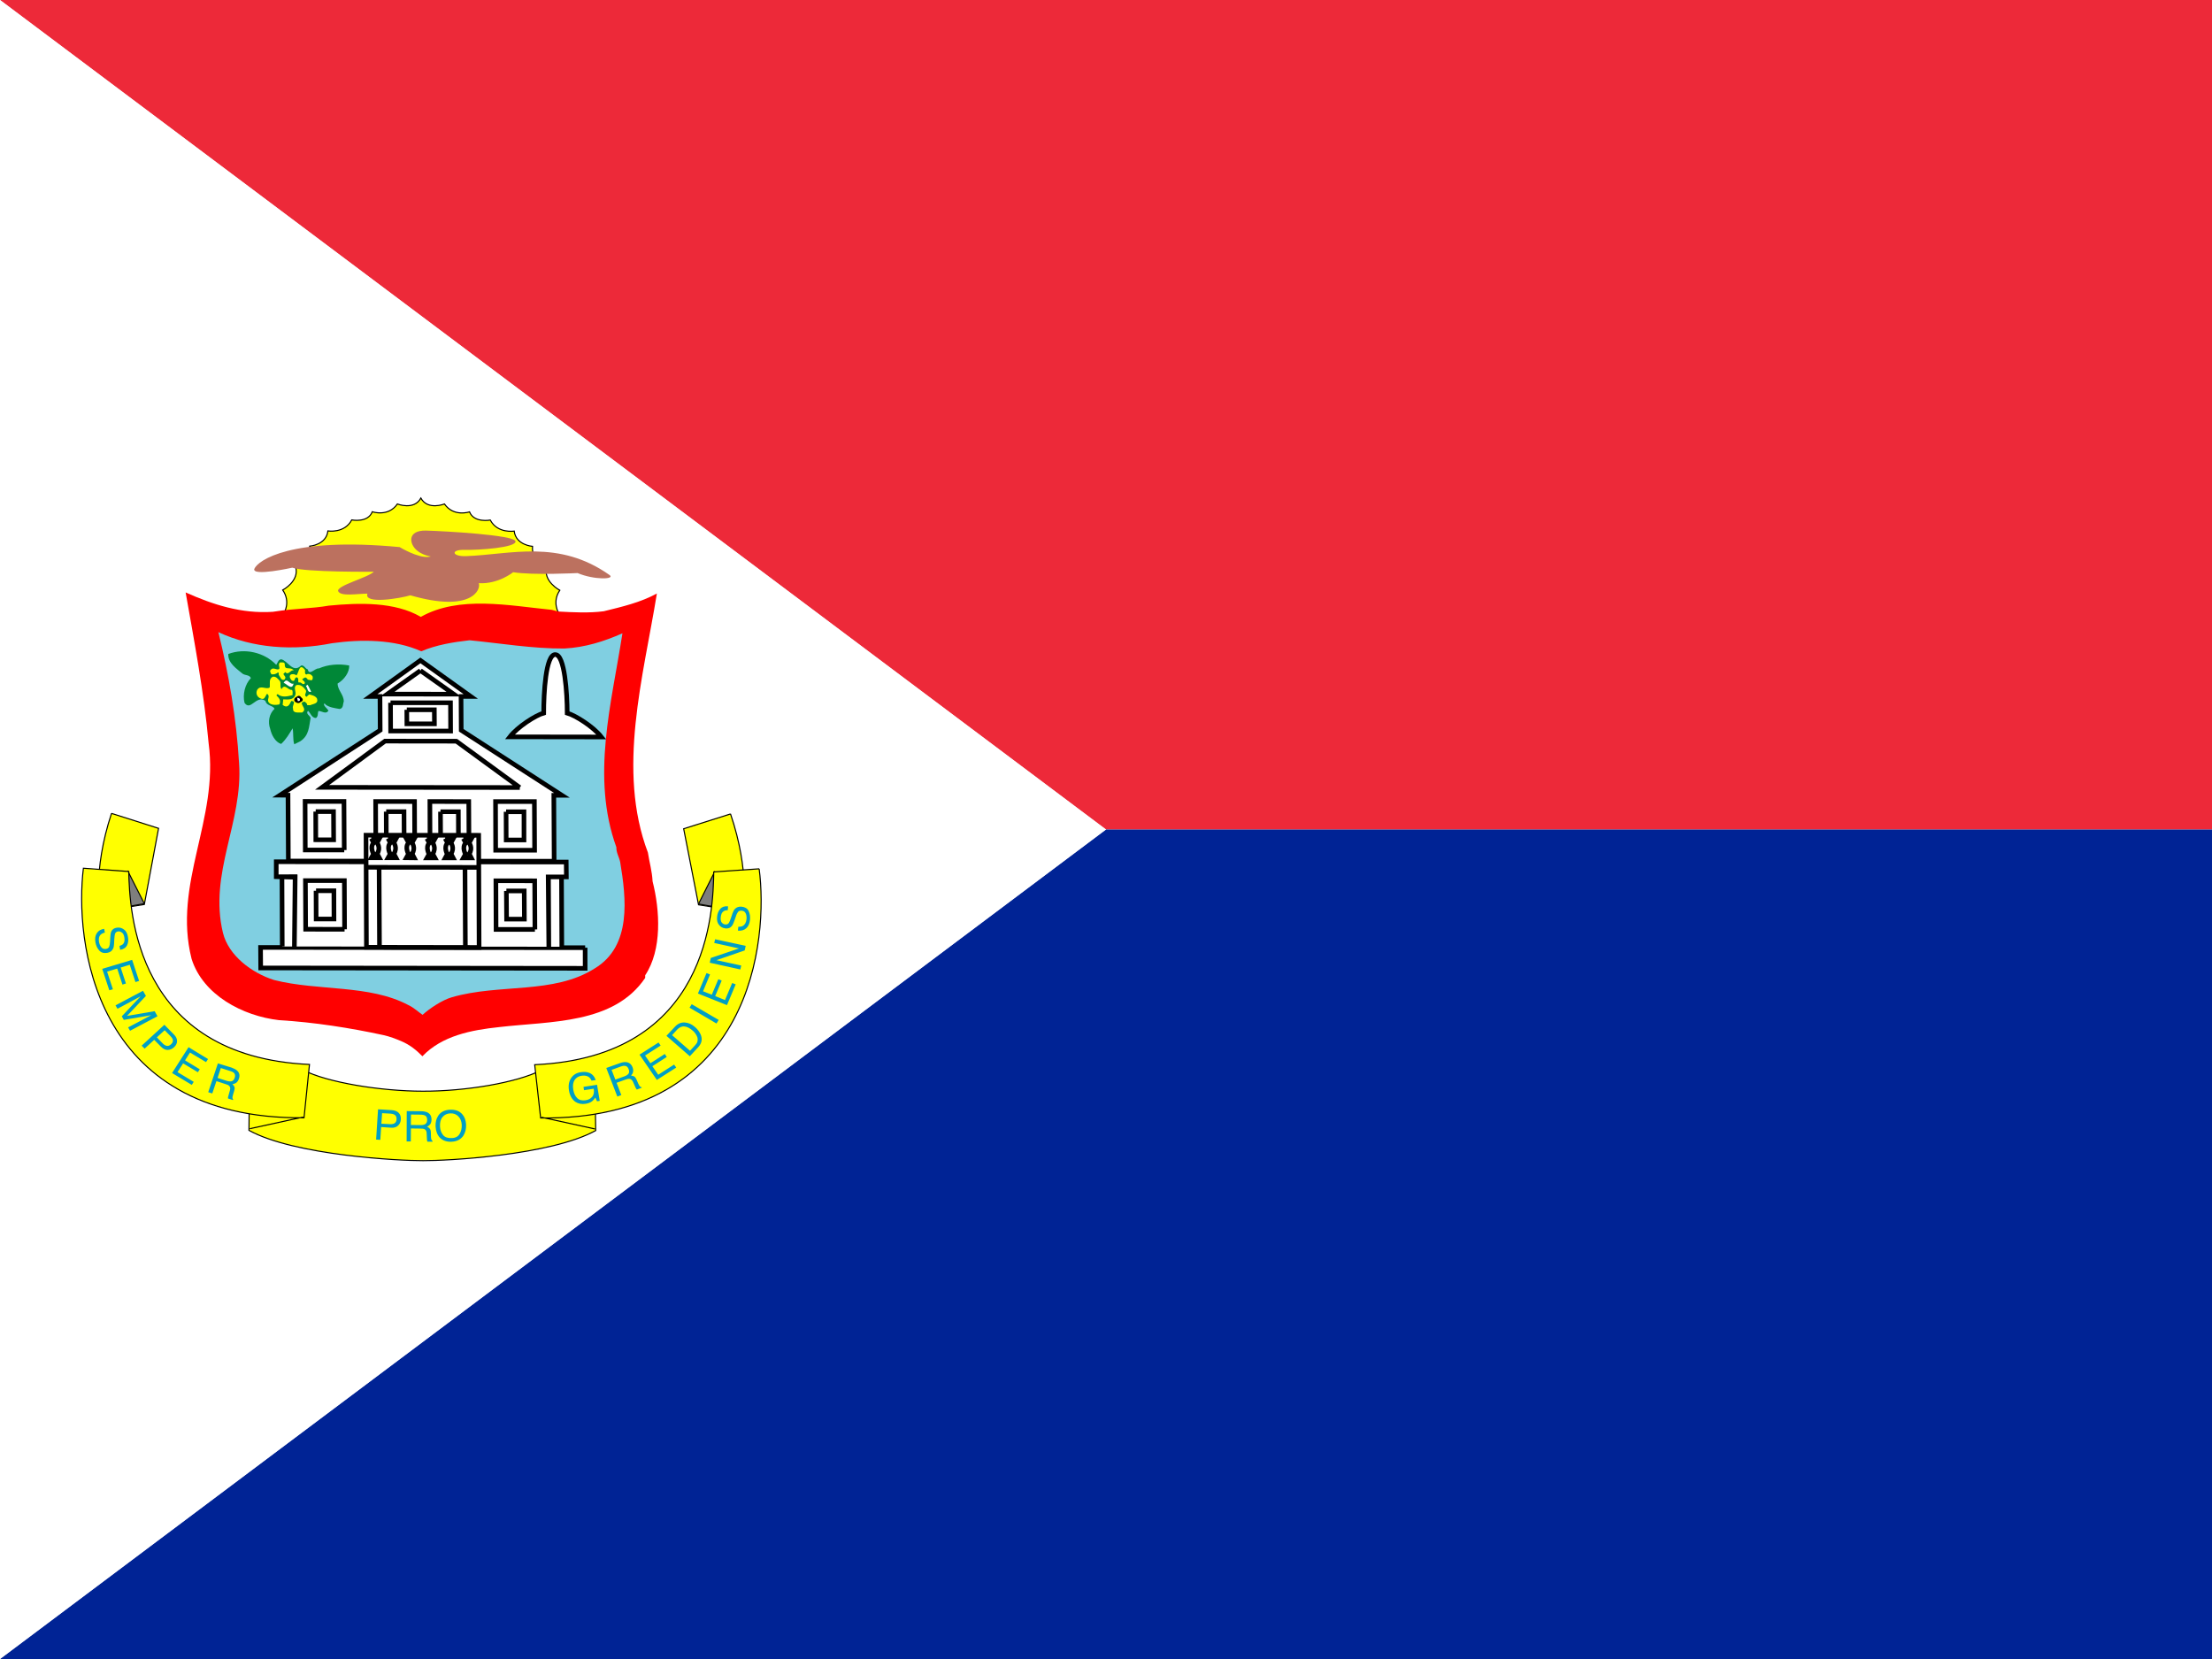
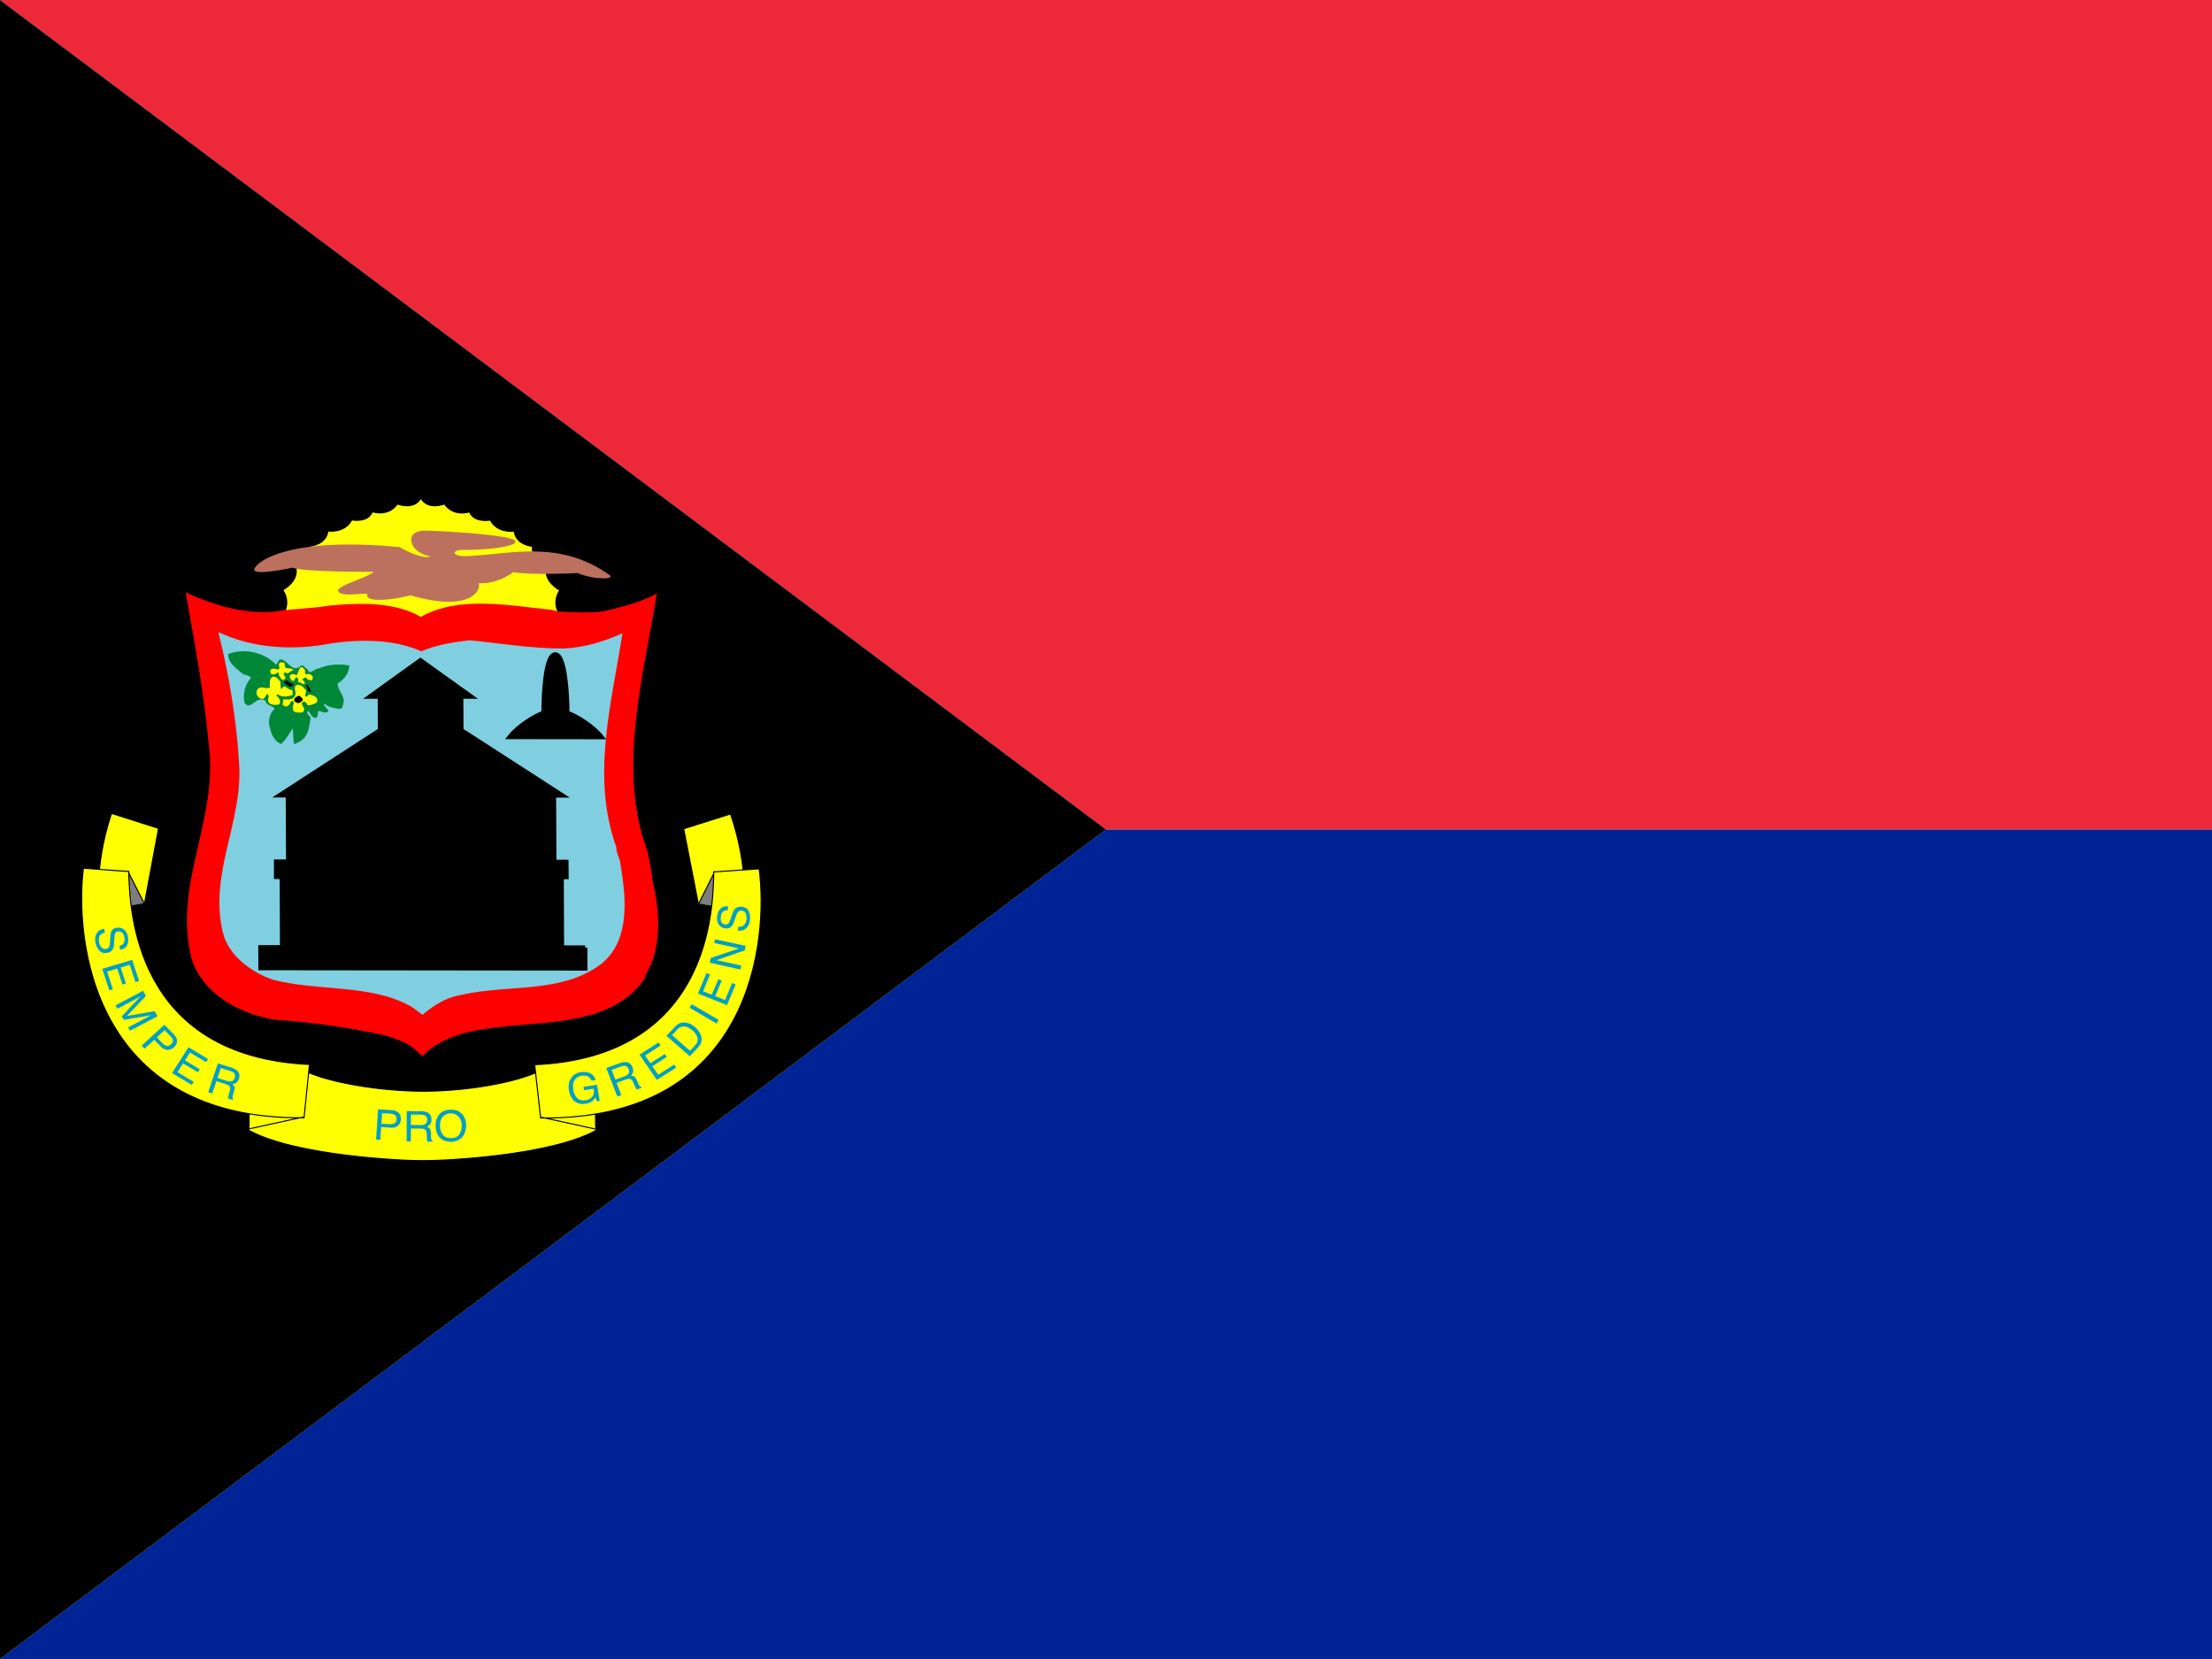
<svg xmlns="http://www.w3.org/2000/svg" height="480" width="640" version="1">
  <defs>
    <clipPath id="a">
      <path fill-opacity=".67" d="M0 0h682.67v512H0z" />
    </clipPath>
  </defs>
  <g clip-path="url(#a)" transform="scale(.9375)">
    <path d="M0 0h768v256H341.33L0 0z" fill-rule="evenodd" fill="#ed2939" />
    <path d="M0 512h768V256H341.33L0 512z" fill-rule="evenodd" fill="#002395" />
-     <path d="M0 0l341.33 256L0 512V0z" fill-rule="evenodd" fill="#fff" />
+     <path d="M0 0l341.33 256L0 512V0z" fill-rule="evenodd" fill="black" />
    <path fill="#ff0" d="M172.318 193.168l.104-3.963s-2.128-3.39.342-7.033c0 0-5.248-2.776-4.026-7.123 0 0-4.746-1.213-4.397-6.432 0 0-5.122-.355-5.652-4.716 0 0-5.123.844-7.377-3.405 0 0-4.996.977-6.406-2.526 0 0-4.857 1.683-7.74-2.435 0 0-5.128 2.073-7.278-1.813-2.121 3.872-7.25 1.813-7.25 1.813-2.848 4.103-7.74 2.4-7.74 2.4-1.36 3.517-6.343 2.519-6.343 2.519-2.247 4.25-7.363 3.405-7.363 3.405-.502 4.347-5.617 4.702-5.617 4.702.404 5.232-4.334 6.42-4.334 6.42 1.25 4.346-3.992 7.115-3.992 7.115 2.533 3.663.426 7.026.426 7.026l-.119 3.655 84.775.392" />
    <path d="M377.17 843.11l.091-3.458s-1.856-2.958.299-6.136c0 0-4.578-2.422-3.513-6.215 0 0-4.14-1.059-3.835-5.613 0 0-4.468-.31-4.93-4.114 0 0-4.469.736-6.435-2.971 0 0-4.358.852-5.588-2.204 0 0-4.237 1.468-6.751-2.125 0 0-4.474 1.808-6.35-1.582-1.85 3.379-6.324 1.582-6.324 1.582-2.484 3.58-6.75 2.094-6.75 2.094-1.188 3.068-5.534 2.198-5.534 2.198-1.96 3.708-6.422 2.97-6.422 2.97-.439 3.794-4.9 4.103-4.9 4.103.352 4.566-3.78 5.601-3.78 5.601 1.089 3.793-3.483 6.209-3.483 6.209 2.21 3.196.372 6.13.372 6.13l-.104 3.19 73.949.341h-.012z" stroke="#000" stroke-width=".289" fill="none" transform="matrix(1.1464 0 0 1.1461 -260.07 -773.12)" />
    <path fill="red" d="M170.346 188.217c-13.316-1.332-28.648-4.493-40.483 2.17-7.935-4.674-18.982-4.388-28.388-3.474-5.108.914-11.117.914-16.456 1.786l-.837.118c-9.686.643-18.472-2.218-26.889-5.979 2.673 15.168 5.639 30.712 7.097 46.592 3.176 23.518-11.13 43.263-5.262 66.495 3.504 11.148 15.765 17.63 26.987 18.914 10.865.641 22.108 2.421 32.164 4.604 1.912.398 4.18 1.285 5.5 1.856 2.77 1.158 4.8 2.861 6.58 4.682 6.071-6.322 14.969-8.08 23.748-9.008 15.82-1.849 35.325-.843 45.01-15.173v-.81c5.263-7.925 4.565-20.015 2.283-28.995-.154-3.133-.991-5.895-1.445-8.88-9.665-25.522-1.389-54.224 2.77-79.948-5.08 2.777-10.746 4.088-16.399 5.477-4.508.6-9.532.328-14.096.083l-1.89-.509" />
    <path fill="#80cfe1" d="M190.224 261.464c-.062 1.681.845 3 1.173 4.556 1.85 11.155 3.636 25.932-7.851 32.854-12.708 8.078-29.373 4.618-44.077 8.894-2.938.817-6.985 3.517-9.051 5.428-1.326-.872-2.659-2.211-4.369-3-12.1-6.432-27.83-4.277-41.487-7.751-6.86-2.17-14.012-7.513-15.75-14.533-4.466-18.417 6.232-34.116 4.969-52.387-.817-13.953-3.162-27.348-6.386-40.43 10.677 4.974 23.036 5.805 35.04 3.42 8.89-1.243 19.24-1.27 27.572 2.49 4.592-1.975 9.965-2.861 14.914-3.405 9.407.914 19.518 2.616 29.205 2.547 6.47-.336 12.346-2.206 17.97-4.696-3.336 21.62-9.742 44.268-1.877 66.014" />
-     <path fill="#fff" d="M171.022 265.774l-.104-20.33h2.505L142.34 225.37l-.056-10.43h3l-15.541-11.127-15.465 11.121h2.994l.056 10.423-30.915 20.045 2.47.013.105 20.317 82.026.056" />
+     <path fill="black" d="M171.022 265.774l-.104-20.33h2.505L142.34 225.37l-.056-10.43h3l-15.541-11.127-15.465 11.121h2.994l.056 10.423-30.915 20.045 2.47.013.105 20.317 82.026.056" />
    <path d="M376.04 906.46l-.091-17.739h2.185l-27.113-17.513-.049-9.1h2.618l-13.557-9.71-13.49 9.704h2.611l.05 9.094-26.968 17.49 2.155.011.091 17.727 71.551.05.006-.014z" stroke="#000" stroke-width="1.242" fill="none" transform="matrix(1.1464 0 0 1.1461 -260.07 -773.12)" />
-     <path fill="#fff" d="M180.583 292.478l.007 6.362-100.134-.112-.042-6.335 100.177.085" />
+     <path fill="black" d="M180.583 292.478l.007 6.362-100.134-.112-.042-6.335 100.177.085" />
    <path d="M384.38 929.76l.006 5.551-87.347-.097-.036-5.528 87.384.074h-.006z" stroke="#000" stroke-width="1.242" fill="none" transform="matrix(1.1464 0 0 1.1461 -260.07 -773.12)" />
-     <path fill="#fff" d="M87.106 292.1l-.084-21.53 4.054-.009-.223 21.782.244-21.607-5.84-.167v-4.62l89.492.1.042 4.576h-5.52l.104 21.802-.195-21.802h4.11l.091 21.557" />
+     <path fill="black" d="M87.106 292.1l-.084-21.53 4.054-.009-.223 21.782.244-21.607-5.84-.167v-4.62l89.492.1.042 4.576h-5.52l.104 21.802-.195-21.802h4.11l.091 21.557" />
    <path d="M302.84 929.43l-.073-18.786 3.536-.007-.194 19.005.213-18.852-5.095-.146v-4.03l78.064.085.036 3.994h-4.815l.091 19.023-.17-19.023h3.585l.08 18.809" stroke="#000" stroke-width="1.242" fill="none" transform="matrix(1.1464 0 0 1.1461 -260.07 -773.12)" />
    <path d="M319.62 924.8l-.055-13.1h-10.482l.061 13.087 10.476.013" stroke="#000" stroke-width="1.242" fill="none" transform="matrix(1.1464 0 0 1.1461 -260.07 -773.12)" />
    <path d="M311.94 914.43l.03 7.61h4.797l-.024-7.61h-4.803M370.86 924.84l-.06-13.087-10.447-.012.049 13.099h10.458" stroke="#000" stroke-width="1.242" fill="none" transform="matrix(1.1464 0 0 1.1461 -260.07 -773.12)" />
    <path d="M363.18 914.48l.055 7.585h4.79l-.042-7.585h-4.803M370.78 903.51l-.06-13.101H360.26l.037 13.101h10.488-.006z" stroke="#000" stroke-width="1.242" fill="none" transform="matrix(1.1464 0 0 1.1461 -260.07 -773.12)" />
    <path d="M363.1 893.16l.03 7.597h4.791l-.006-7.597H363.1M319.53 903.46l-.073-13.076-10.464-.013.049 13.082h10.488v.007z" stroke="#000" stroke-width="1.242" fill="none" transform="matrix(1.1464 0 0 1.1461 -260.07 -773.12)" />
    <path d="M311.85 893.11l.024 7.585 4.803.012-.036-7.597h-4.791M338.5 903.48l-.049-13.076-10.47-.012.043 13.087H338.5" stroke="#000" stroke-width="1.242" fill="none" transform="matrix(1.1464 0 0 1.1461 -260.07 -773.12)" />
    <path d="M330.83 893.13l.024 7.585 4.797.024-.03-7.609h-4.791M353.12 903.51l-.073-13.101-10.464-.012.049 13.087 10.488.025" stroke="#000" stroke-width="1.242" fill="none" transform="matrix(1.1464 0 0 1.1461 -260.07 -773.12)" />
    <path d="M345.44 893.14l.036 7.61h4.797l-.024-7.61h-4.809" stroke="#000" stroke-width="1.242" fill="none" transform="matrix(1.1464 0 0 1.1461 -260.07 -773.12)" />
-     <path fill="#fff" d="M147.727 257.785l.133 34.612-34.774-.056-.125-34.583 34.76.027" />
+     <path fill="black" d="M147.727 257.785l.133 34.612-34.774-.056-.125-34.583 34.76.027" />
    <path d="M355.72 899.49l.116 30.199-30.333-.049-.11-30.174 30.321.024h.006zM325.21 908.11l30.54.024M329.02 929.68l-.103-21.342M352.14 929.69l-.103-21.329M366.79 886.63l-17.081-12.474-19.193-.024-16.947 12.449 53.222.048M331.99 863.8l.03 7.61 16.144.011-.03-7.609-16.144-.012" stroke="#000" stroke-width="1.242" fill="none" transform="matrix(1.1464 0 0 1.1461 -260.07 -773.12)" />
    <path d="M336.37 865.69l.024 3.792h7.415l-.025-3.792h-7.414M340.04 855.14l8.979 6.348-17.891-.023 8.912-6.325" stroke="#000" stroke-width="1.242" fill="none" transform="matrix(1.1464 0 0 1.1461 -260.07 -773.12)" />
-     <path fill="#fff" d="M171.366 202.028c2.924-.07 3.678 12.042 3.685 18.042 2.512.704 8.08 4.207 10.544 7.374l-28.25-.042c2.43-3.125 7.956-6.642 10.448-7.346 0-6.007.614-18.111 3.573-18.042" />
+     <path fill="black" d="M171.366 202.028c2.924-.07 3.678 12.042 3.685 18.042 2.512.704 8.08 4.207 10.544 7.374l-28.25-.042c2.43-3.125 7.956-6.642 10.448-7.346 0-6.007.614-18.111 3.573-18.042" />
    <path d="M376.34 850.84c2.55-.06 3.208 10.507 3.214 15.742 2.191.615 7.05 3.671 9.198 6.434l-24.642-.036c2.118-2.727 6.94-5.795 9.113-6.41 0-5.241.536-15.803 3.117-15.742M326.81 900.33h2.21l-.646 1.186s1.066 1.37.019 2.94l.578 1.09h-2.13l.578-1.035s-1.09-1.82.048-2.995l-.657-1.186M331.31 900.33h2.21l-.64 1.186s1.066 1.334.007 2.94l.572 1.09h-2.125l.572-1.035s-1.065-1.82.055-2.995l-.651-1.186M336.23 900.33h2.204l-.658 1.186s1.078 1.37.018 2.94l.579 1.115-2.113-.024.567-1.036s-1.078-1.807.042-2.995l-.645-1.186h.006zM341.77 900.35h2.222l-.651 1.2s1.065 1.345.006 2.921l.596 1.108H341.8l.573-1.035s-1.066-1.832.073-2.995l-.67-1.199h-.006zM346.7 900.35h2.204l-.652 1.2s1.072 1.345.012 2.915l.585 1.114h-2.125l.554-1.035s-1.071-1.82.085-2.995l-.663-1.199M351.6 900.36l2.204-.012-.652 1.199s1.09 1.346.03 2.922l.555 1.108h-2.131l.572-1.035s-1.065-1.82.073-2.995l-.651-1.187" stroke="#000" stroke-width="1.242" fill="none" transform="matrix(1.1464 0 0 1.1461 -260.07 -773.12)" />
    <path fill="#ff0" d="M130.508 336.763c13.022.042 29.038-2.616 36.54-6.494l16.476-1.46.328 20.101c-13.958 7.695-46.184 9.348-53.275 9.292-7.097.056-39.721-1.625-53.742-9.348l.182-20.114 16.511 1.486c7.502 3.859 24.006 6.537 37.014 6.537h-.035" />
    <path d="M340.7 968.4c11.359.036 25.329-2.283 31.873-5.667l14.372-1.273.286 17.538c-12.175 6.714-40.286 8.157-46.47 8.108-6.192.049-34.65-1.418-46.88-8.156l.158-17.55 14.403 1.296c6.544 3.367 20.94 5.704 32.287 5.704h-.03" stroke="#000" stroke-width=".289" fill="none" transform="matrix(1.1464 0 0 1.1461 -260.07 -773.12)" />
    <path fill="#ff0" d="M34.417 251.023l14.516 4.62-4.39 23.498-13.74 2.134s-2.317-12.356 3.614-30.265" />
    <path d="M256.88 893.59l12.662 4.03-3.829 20.503-11.986 1.862s-2.021-10.781 3.153-26.407v.012z" stroke="#000" stroke-width=".289" fill="none" transform="matrix(1.1464 0 0 1.1461 -260.07 -773.12)" />
    <path fill="#7e7e7e" d="M44.54 278.885l-13.734 2.393 8.688-12.356 5.046 9.963" />
    <path d="M265.71 917.9l-11.98 2.088 7.579-10.781 4.401 8.693" stroke="#000" stroke-width=".289" fill="none" transform="matrix(1.1464 0 0 1.1461 -260.07 -773.12)" />
    <path fill="#ff0" d="M25.739 267.951l13.992 1.011c.314 11.854 1.751 57.091 55.779 59.547l-1.682 16.458c-65.765.683-70.762-55.486-68.089-77.016" />
    <path d="M249.31 908.36l12.205.882c.274 10.343 1.528 49.813 48.656 51.956l-1.467 14.36c-57.367.596-61.726-48.413-59.394-67.198zM294.11 978.5l14.384-3.141" stroke="#000" stroke-width=".289" fill="none" transform="matrix(1.1464 0 0 1.1461 -260.07 -773.12)" />
    <path fill="#ff0" d="M225.453 251.195l-14.46 4.577 4.586 23.463 13.768 2.211s2.212-12.348-3.894-30.264" />
    <path d="M423.52 893.74l-12.613 3.993 4 20.472 12.01 1.93s1.93-10.775-3.397-26.407v.012z" stroke="#000" stroke-width=".289" fill="none" transform="matrix(1.1464 0 0 1.1461 -260.07 -773.12)" />
    <path fill="#7e7e7e" d="M215.571 278.988l13.769 2.47-8.807-12.362-4.962 9.892" />
    <path d="M414.9 917.99l12.01 2.155-7.682-10.786-4.328 8.631" stroke="#000" stroke-width=".289" fill="none" transform="matrix(1.1464 0 0 1.1461 -260.07 -773.12)" />
    <path fill="#ff0" d="M234.292 268.135l-14.012.956c-.203 11.84-1.236 57.097-55.264 59.497l1.836 16.444c65.751.76 70.274-55.382 67.44-76.905" />
    <path d="M431.23 908.52l-12.223.835c-.177 10.33-1.077 49.818-48.206 51.912l1.601 14.348c57.355.662 61.3-48.322 58.828-67.101v.005zM387.04 978.57l-14.42-3.15" stroke="#000" stroke-width=".289" fill="none" transform="matrix(1.1464 0 0 1.1461 -260.07 -773.12)" />
    <path fill="#009fc5" d="M121.761 346.666c-.37.237-.872.3-1.451.272l-2.61-.133.223-3.257 2.59.138c.509.035.913.134 1.165.287.523.272.753.775.704 1.472-.034.6-.244.991-.628 1.22m-4.382 5.13l.258-3.971 3.043.21c.984.076 1.716-.182 2.212-.685.516-.488.782-1.13.816-1.855.063-.845-.153-1.535-.656-2.045-.481-.488-1.165-.746-2.023-.83l-4.348-.271-.6 9.348 1.291.084M126.84 343.972l3.182.035c.46.042.824.098 1.089.223.488.23.719.691.719 1.36 0 .63-.182 1.048-.538 1.3-.342.229-.837.333-1.43.333l-3.057-.035.028-3.216m-.049 8.282l.028-3.991 2.987.042c.53 0 .92.042 1.193.174.44.202.656.629.677 1.214l.077 1.57c.02.376.028.607.049.76.041.112.062.23.118.315h1.605l-.028-.203c-.181-.098-.328-.286-.39-.572-.056-.182-.084-.454-.098-.796l-.028-1.248c-.02-.566-.119-.956-.335-1.173a1.673 1.673 0 0 0-.844-.6c.446-.236.781-.508 1.026-.844.23-.37.349-.837.349-1.408 0-1.075-.44-1.808-1.333-2.205-.482-.216-1.096-.328-1.822-.342l-4.487-.042-.035 9.376h1.291M136.745 350.299c-.572-.697-.88-1.57-.95-2.602-.062-1.298.19-2.288.782-2.959.6-.725 1.375-1.073 2.387-1.13 1.019-.055 1.856.273 2.477.914.636.629.998 1.5 1.061 2.589.035 1.046-.146 1.974-.628 2.79-.474.83-1.263 1.298-2.428 1.326-1.215.063-2.122-.223-2.701-.928m-1.535-5.903c-.6.928-.845 2.003-.782 3.301.09 1.402.523 2.56 1.34 3.433.907.872 2.108 1.31 3.587 1.227 1.584-.07 2.777-.67 3.587-1.772.656-.997.97-2.156.9-3.586-.09-1.277-.46-2.317-1.151-3.091-.873-1.04-2.15-1.5-3.88-1.43-1.633.104-2.834.704-3.608 1.918M179.276 330.907c.9-.154 1.682-.111 2.394.132 1.047.328 1.752 1.103 2.191 2.289l-1.29.18c-.28-.64-.678-1.08-1.215-1.325-.523-.23-1.18-.286-1.933-.173a3.01 3.01 0 0 0-2.08 1.276c-.488.753-.635 1.758-.418 3.042.181 1.06.572 1.96 1.214 2.56.593.614 1.465.83 2.603.67.851-.14 1.535-.48 2.017-1.068.502-.557.649-1.402.481-2.49l-3.008.46-.153-1.032 4.187-.642.816 4.96-.83.126-.516-1.144c-.35.517-.698.914-1.005 1.144-.517.405-1.215.663-2.087.789-1.13.174-2.163-.029-3.098-.629-1.026-.76-1.69-1.89-1.94-3.46-.273-1.541-.028-2.86.684-3.9.676-1.004 1.66-1.59 2.986-1.78M188.746 330.185l3-1.089c.412-.153.768-.202 1.075-.166.551.04.956.369 1.186 1.024.217.559.217 1.047-.027 1.39-.259.355-.663.613-1.25.829l-2.819 1.012-1.165-3m3 7.751l-1.465-3.76 2.791-1.005c.524-.168.887-.259 1.159-.23.495.062.872.363 1.123.934l.635 1.431c.14.355.252.571.342.67.042.125.133.202.203.285l1.514-.557-.084-.203c-.223 0-.44-.125-.6-.37-.118-.174-.23-.425-.39-.718l-.496-1.173c-.223-.509-.454-.822-.719-1.011a2.395 2.395 0 0 0-.998-.272c.307-.356.53-.712.614-1.13.091-.426.05-.9-.153-1.43-.384-.998-1.089-1.542-2.08-1.612-.523-.042-1.123.07-1.814.313l-4.215 1.501 3.405 8.818 1.235-.454M202.72 333.29l-5.352-7.807 5.876-3.747.649.943-4.816 3.076 1.647 2.386 4.446-2.86.607.914-4.446 2.86 1.815 2.63 4.899-3.132.649.921-5.98 3.817M207.409 319.48l1.535-1.688c.712-.754 1.466-1.096 2.29-.998.823.07 1.66.502 2.553 1.284.245.188.46.432.684.704.391.51.621.957.768 1.403.125.559.098 1.068-.098 1.556-.118.244-.328.53-.642.872l-1.542 1.675-5.548-4.821m8.11 3.676c1.088-1.2 1.325-2.49.69-3.948a6.668 6.668 0 0 0-1.717-2.226c-.984-.873-2.01-1.319-3.091-1.402-1.2-.091-2.22.342-3.106 1.31l-2.617 2.805 7.216 6.294 2.617-2.819M221.108 315.87l-8.304-4.877.677-1.074 8.318 4.85-.684 1.115M224.364 310.208l-8.967-3.587 2.645-6.307 1.088.419-2.156 5.198 2.7 1.06 2.017-4.786 1.033.426-1.996 4.78 3.022 1.227 2.212-5.26 1.089.41-2.694 6.42M228.48 299.194l-9.435-2.086.314-1.458 8.716-2.944-7.655-1.689.279-1.144 9.435 2.03-.3 1.416-8.73 3.008 7.655 1.653-.272 1.214M227.735 287.217l.118-1.186c.545.015 1.005-.07 1.354-.257.684-.37 1.082-1.074 1.186-2.115.042-.487.021-.914-.09-1.318-.203-.781-.642-1.214-1.347-1.284-.523-.056-.9.07-1.173.356-.244.328-.502.802-.697 1.472l-.433 1.235c-.28.809-.537 1.367-.817 1.681-.446.587-1.074.79-1.877.733-.858-.09-1.556-.432-2.051-1.088-.51-.6-.72-1.458-.594-2.52.084-.968.405-1.785.977-2.44.53-.6 1.354-.887 2.408-.776l-.098 1.186c-.516 0-.928.091-1.228.3-.544.3-.844.935-.935 1.863-.077.768.028 1.284.32 1.675.294.328.664.537 1.096.572.461.041.824-.105 1.075-.46.182-.245.398-.775.691-1.633l.426-1.298c.21-.6.46-1.06.753-1.388.524-.544 1.208-.775 2.066-.711 1.047.11 1.794.544 2.177 1.34.377.802.524 1.688.433 2.692-.119 1.137-.488 2.03-1.172 2.63-.684.614-1.536.823-2.568.74M32.147 286.644l.217 1.172c-.524.104-.942.314-1.25.586-.55.516-.74 1.291-.55 2.345.083.446.244.885.446 1.235.419.711.963.997 1.654.885.51-.09.844-.285 1.005-.648.153-.357.265-.9.3-1.598l.063-1.32c.041-.815.132-1.456.314-1.813.286-.642.823-1.04 1.626-1.171.858-.155 1.612.04 2.26.53.657.453 1.09 1.241 1.25 2.287.202.957.112 1.815-.265 2.589-.363.754-1.061 1.214-2.129 1.409l-.21-1.185c.496-.182.866-.357 1.11-.6.42-.468.545-1.145.384-2.072-.125-.755-.384-1.243-.774-1.486-.384-.287-.768-.399-1.187-.328-.467.07-.774.328-.92.746-.091.279-.161.858-.224 1.744l-.063 1.367c-.035.642-.132 1.173-.349 1.536-.342.669-.921 1.08-1.765 1.213-1.068.181-1.892-.063-2.478-.747-.6-.67-.97-1.472-1.158-2.47-.21-1.185-.056-2.106.419-2.845.481-.76 1.242-1.2 2.275-1.347M31.551 299.01l9.226-2.776 2.15 6.495-1.124.355-1.759-5.337-2.805.845 1.626 4.932-1.075.342-1.612-4.946-3.126.934 1.786 5.456-1.102.315-2.185-6.614M35.644 310.277l8.486-4.5.907 1.584-5.834 6.167 8.52-1.458.88 1.57-8.465 4.472-.6-1.04 4.996-2.63c.182-.105.461-.258.866-.474.397-.181.844-.426 1.29-.656l-8.485 1.444-.621-1.102 5.792-6.147-.28.14c-.18.104-.495.258-.92.502a6.979 6.979 0 0 1-.935.502l-4.983 2.672-.614-1.06M51.453 322.77c-.426-.098-.845-.342-1.256-.768l-1.794-1.849 2.415-2.212 1.807 1.843c.35.342.572.676.691.963.168.55 0 1.053-.51 1.527-.46.426-.92.6-1.353.495m-6.818.858l2.959-2.714 2.1 2.128c.677.691 1.368 1.005 2.094.992a2.953 2.953 0 0 0 1.933-.845c.628-.558.928-1.214.928-1.918-.007-.684-.321-1.326-.9-1.926l-3.015-3.077-7.02 6.446.907.914M53.104 331.159l5.087-7.975 6.015 3.656-.628.95-4.94-2.958-1.529 2.414L61.652 330l-.586.914-4.55-2.741-1.73 2.699 5.003 3.008-.6.941-6.085-3.663M68.156 329.623l3.056.97c.433.132.747.3.956.489.391.37.496.9.266 1.541-.189.558-.475.921-.921 1.075-.398.07-.9.07-1.487-.112l-2.882-.92 1.012-3.043m-2.638 7.835l1.27-3.802 2.847.928c.51.133.88.314 1.061.502.349.314.454.781.28 1.36l-.427 1.514c-.097.37-.146.614-.188.726 0 .119 0 .245.021.328l1.5.488.091-.216c-.16-.126-.251-.355-.244-.641.035-.176.084-.454.181-.776l.363-1.214c.147-.53.203-.927.07-1.213-.112-.3-.3-.573-.614-.83.474-.084.886-.23 1.235-.49.328-.285.607-.683.775-1.24.342-1.013.153-1.857-.6-2.499-.377-.334-.915-.62-1.62-.886l-4.27-1.318-2.987 8.895 1.249.384" />
    <path fill="#bc715f" d="M78.485 175.576c1.102-2.66 11.32-9.908 44.844-6.733 0 0 5.666 3.46 8.995 3.014 1.898-.245-1.117.118-3.594-1.94-2.526-2.058-3.064-6.278 2.708-6.167 5.743.147 27.244 1.36 27.649 3.292.376 1.954-11.369 2.77-15.737 2.659-4.39-.118-3.88 2.1.488 1.933 13.65-.489 28.55-5.296 44.286 5.832 1.877 1.353-4.746 1.57-9.868-.607 0 0-13.88.719-19.882-.265 0 0-4.613 3.753-10.621 3.384.781 1.946-2.22 9.21-21.11 3.746-3.12.956-14.487 2.86-13.245-.516-2.994 0-8.242.963-9.024-.74-.753-1.674 9.24-4.207 10.992-6.02 0 0-21.139.202-25.144-1.257 0 0-12.47 2.798-11.738.37" />
    <path fill="#008737" d="M85.26 205.168c.454-.613.635-1.716 1.598-1.688 2.094.558 3.517 4.388 6.092 1.904.915-.202 1.263 1.04 2.017 1.187.482 2.128 2.191-.433 3.468-.287 2.73-1.214 6.107-1.5 9.338-.9.097 2.086-1.536 4.389-3.587 5.575.042 2.1 1.947 3.447 1.912 5.56-.328.79-.056 2.03-1.25 2.288-1.514-.272-3.007-.432-4.263-1.276-.154-.154-.28-.454-.6-.356-.154.704.949 1.403 1.381 2.12-.76 1.298-2.023.112-3.084.126-.314.747-.014 1.689-.782 2.17-1.34-.042-1.612-1.5-2.435-2.225-.845.913.593 1.458.795 2.183-.516 2.749-.446 5.435-3.196 7.235l-1.842.915c-.503-1.382-.189-3.475-.524-4.92-1.088 1.773-1.94 3.322-3.538 4.821-1.87-.614-2.959-2.818-3.37-4.646-.782-2.128-.335-4.675 1.347-6.216-.573-1.117-2.534-.858-2.813-2.448-2.938-1.913-4.564 3.348-6.462.613-.614-2.553.119-5.728 1.968-7.633-.412-1.046-1.78-.773-2.59-1.373-1.848-1.571-4.514-3.23-4.382-6.064 5.06-1.91 11.11-.509 14.788 3.335" />
    <path fill="#ff0" d="M87.885 204.882c-.118 2.315 1.564.627 2.813 2.029-.977-.384-1.69 1.688-2.645.502l-.6.573c.349.795 1.026.9.32 1.772-1.046.397-1.255-.914-1.744-1.43-.084-.23.16-.663-.223-.817-.593.502-1.214.684-2.031.6-.223-.446-.656-1.032-.216-1.374.802-1.082 2.044.39 2.652-.37.097-.67-.489-1.485.272-1.947.523.091 1.193-.194 1.41.462M94.145 206.784c.062.447-.23 1.074.356 1.39.76-.413 1.57-.1 2.01.655-.007.404.118.934-.412 1.13l-1.187-.223c.084-.231-.293-.377-.44-.6-.523-.16-.83.264-1.22.522.293.447.97.691.809 1.264-.698.697-1.04-.6-1.807-.273-.524-.202.188-1.29-.635-1.618-.977 0-.328 1.604-1.578.977-.446-.503-.886-1.18-.404-1.744.523-.35 1.41-.26 1.856.194.76-.843.837-4.101 2.659-1.674M86.35 210.142c.509.733-.113 1.73.536 2.547 1.02-1.904 2.003.411 3.218.23.37.453.125 1.082.195 1.598-1.5.397-3.308.872-4.634-.328l-.37.425c.789.733 1.536 1.563.908 2.79-1.124.245-2.862.273-3.427-.885-.293-.955.684-1.646-.349-2.414-.746.928-.712 2.17-2.268 1.325-.963-.53-1.249-1.624-.767-2.546 1.004-1.584 2.763.05 3.852-.726.153-1.36-.35-2.546.9-3.299 1.068-.189 1.563.613 2.212 1.283" />
-     <path fill="#fff" d="M90.602 210.979c-.502 2.316-2.247-.119-3.063-.217 1.088-1.931 1.772.63 3.063.217M96.036 213.5c-1.214.341-1.026-1.173-1.626-1.766l.468-.425c.44.53.774 1.487 1.158 2.191" />
+     <path fill="black" d="M90.602 210.979c-.502 2.316-2.247-.119-3.063-.217 1.088-1.931 1.772.63 3.063.217M96.036 213.5c-1.214.341-1.026-1.173-1.626-1.766l.468-.425c.44.53.774 1.487 1.158 2.191" />
    <path fill="#ff0" d="M94.397 213.03c.349.803-.789 1.445.181 2.03.307-.257.684-.613.845-.76.83.245 1.793.391 2.372 1.214.622 1.703-1.102 1.66-2.08 2.135l-.97-.042c.231-.474-.418-.677-.578-1.004-.447-.112-.817.027-1.068.404.216 1.082 1.535 1.926.174 2.888-1.151-.076-2.938.37-2.833-1.22-.433-.9 1.172-2.289-.544-2.344-.566 1.214-1.187 2.385-2.66 1.235l.182-1.73c1.41.04 3.078.285 3.713-1.291.405-1.144-.705-2.198.286-3.105 1.438-.328 2.247.635 2.98 1.59" />
    <path d="M93.365 215.632c.363.859-.614.915-1.075 1.34-.62.049-1.053-.196-1.43-.614-.28-1.04.495-1.145 1.088-1.556.691-.286.977.516 1.417.83" />
-     <path fill="#fff" d="M92.517 216.194c-.154.202-.37.14-.6.195l-.217-1.039c.46.041 1.061.188.817.844" />
+     <path fill="black" d="M92.517 216.194c-.154.202-.37.14-.6.195l-.217-1.039c.46.041 1.061.188.817.844" />
  </g>
</svg>
